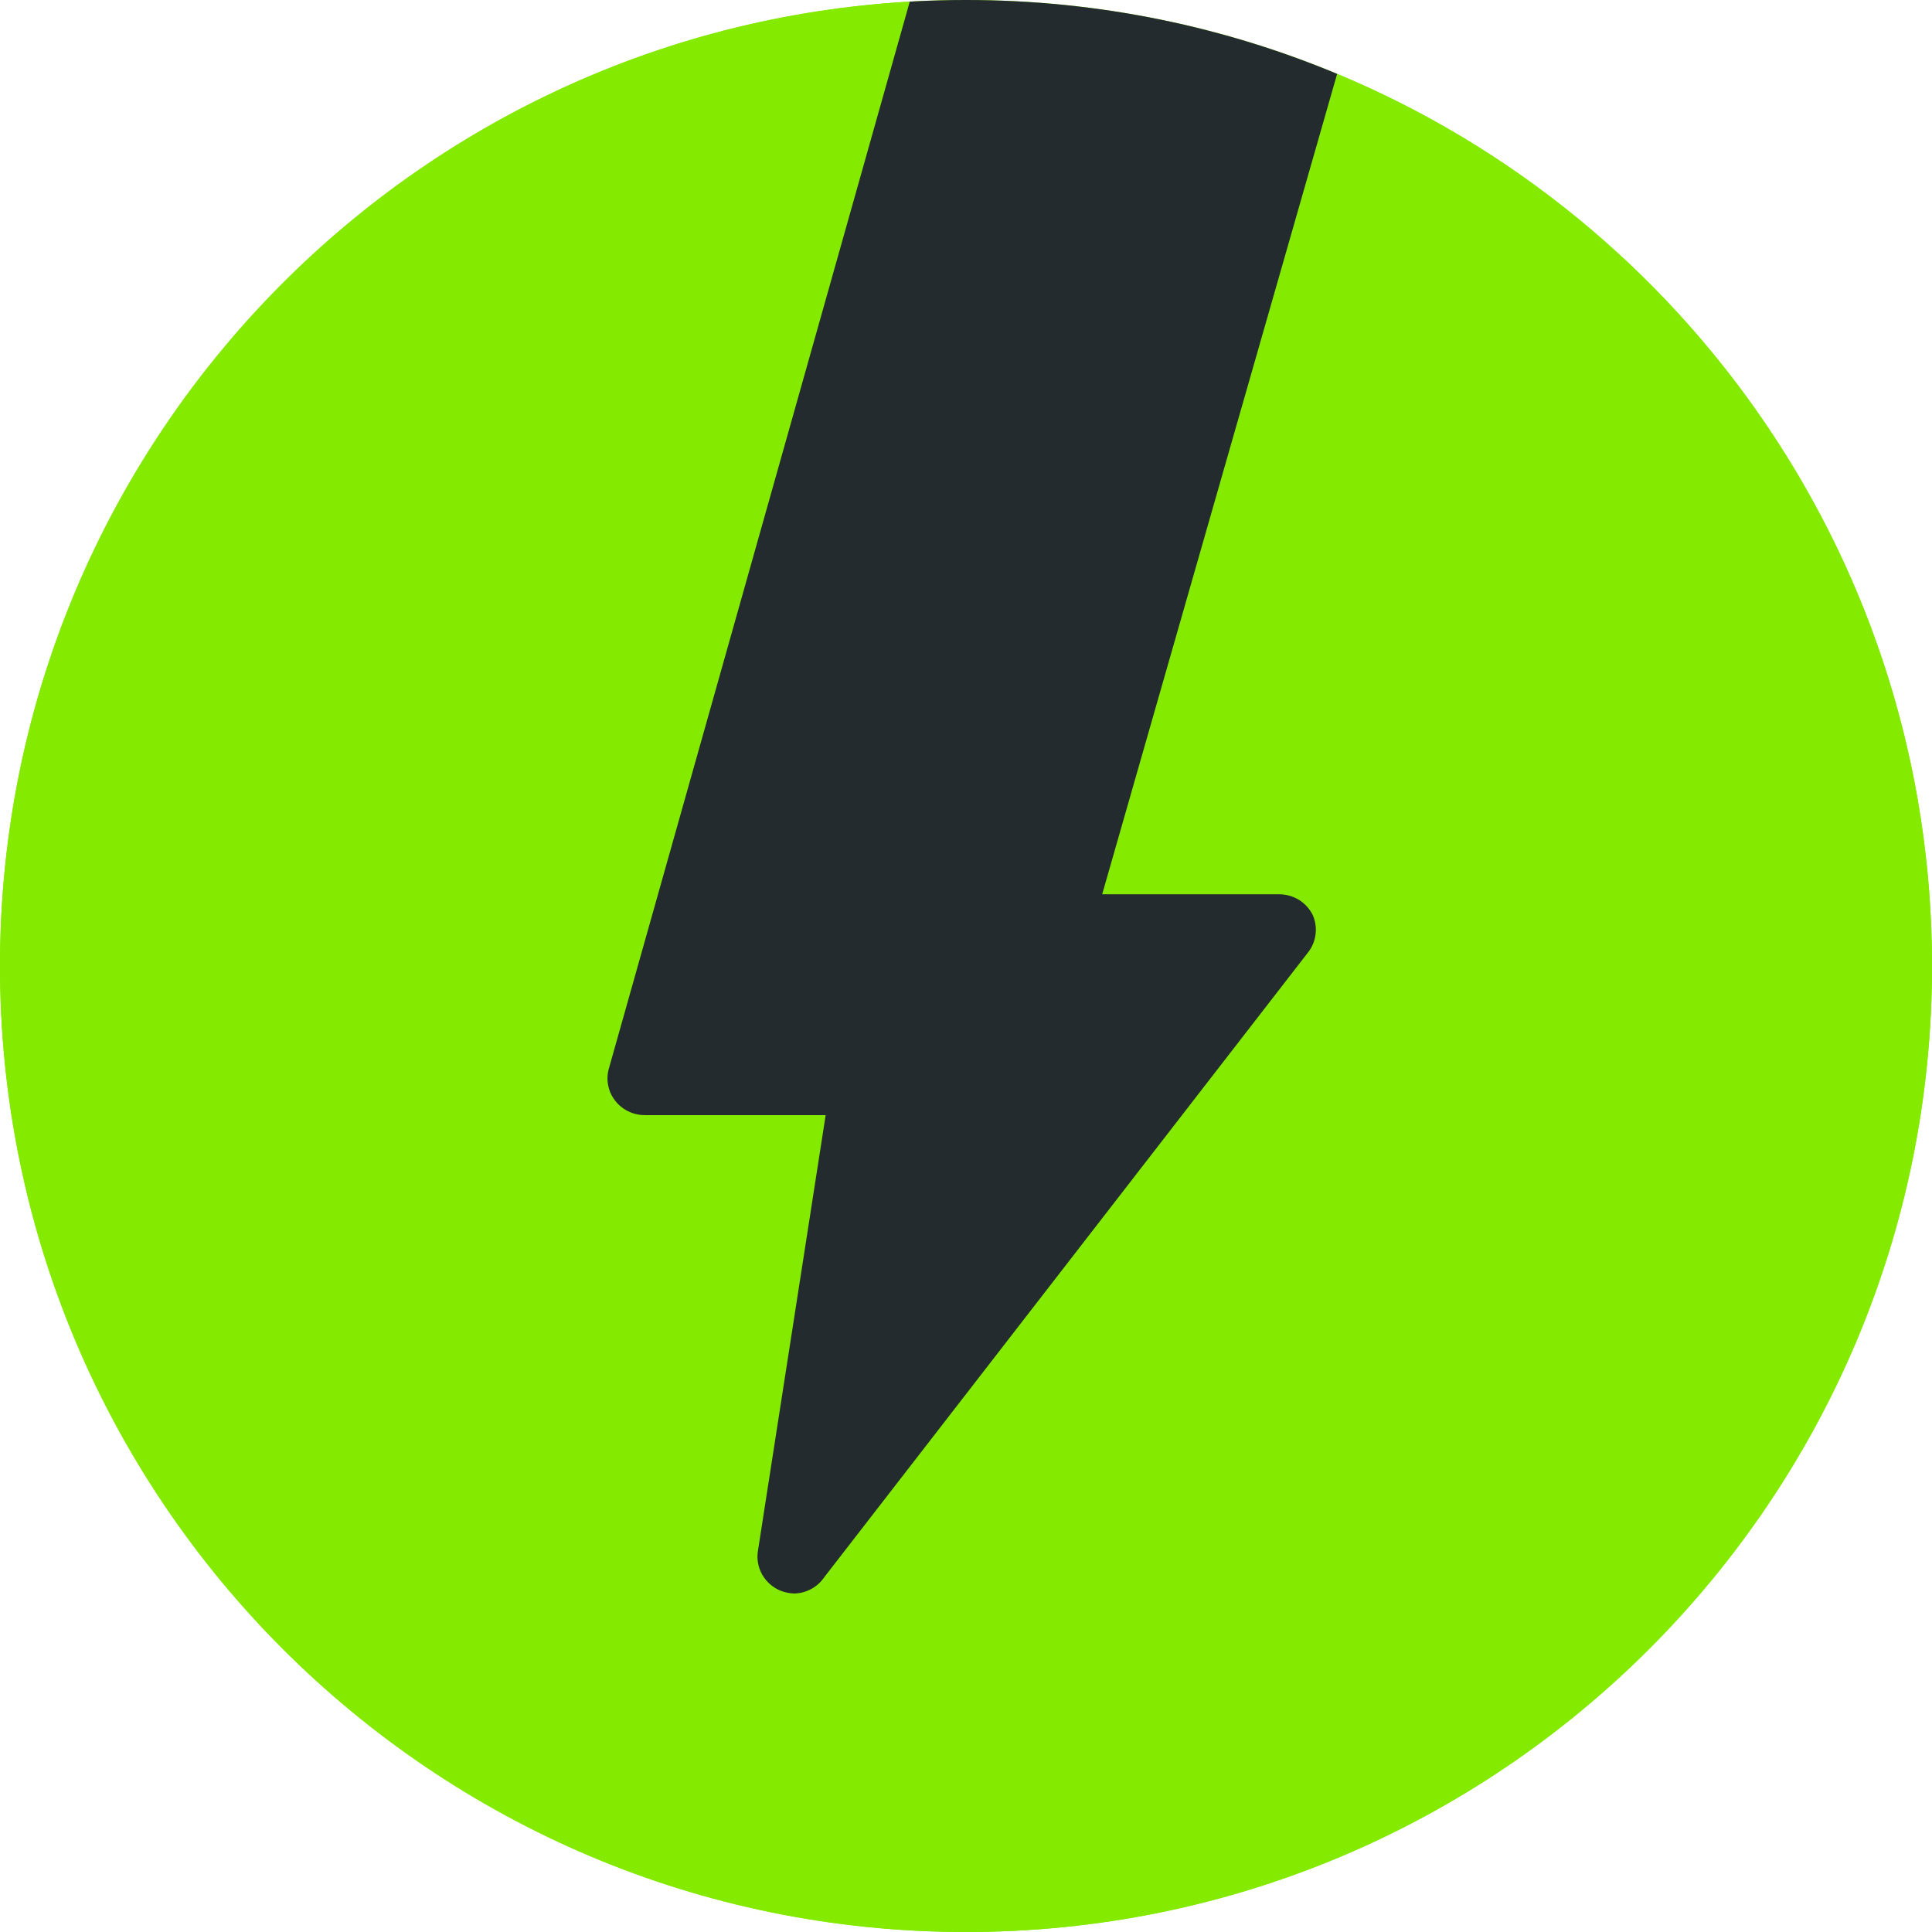
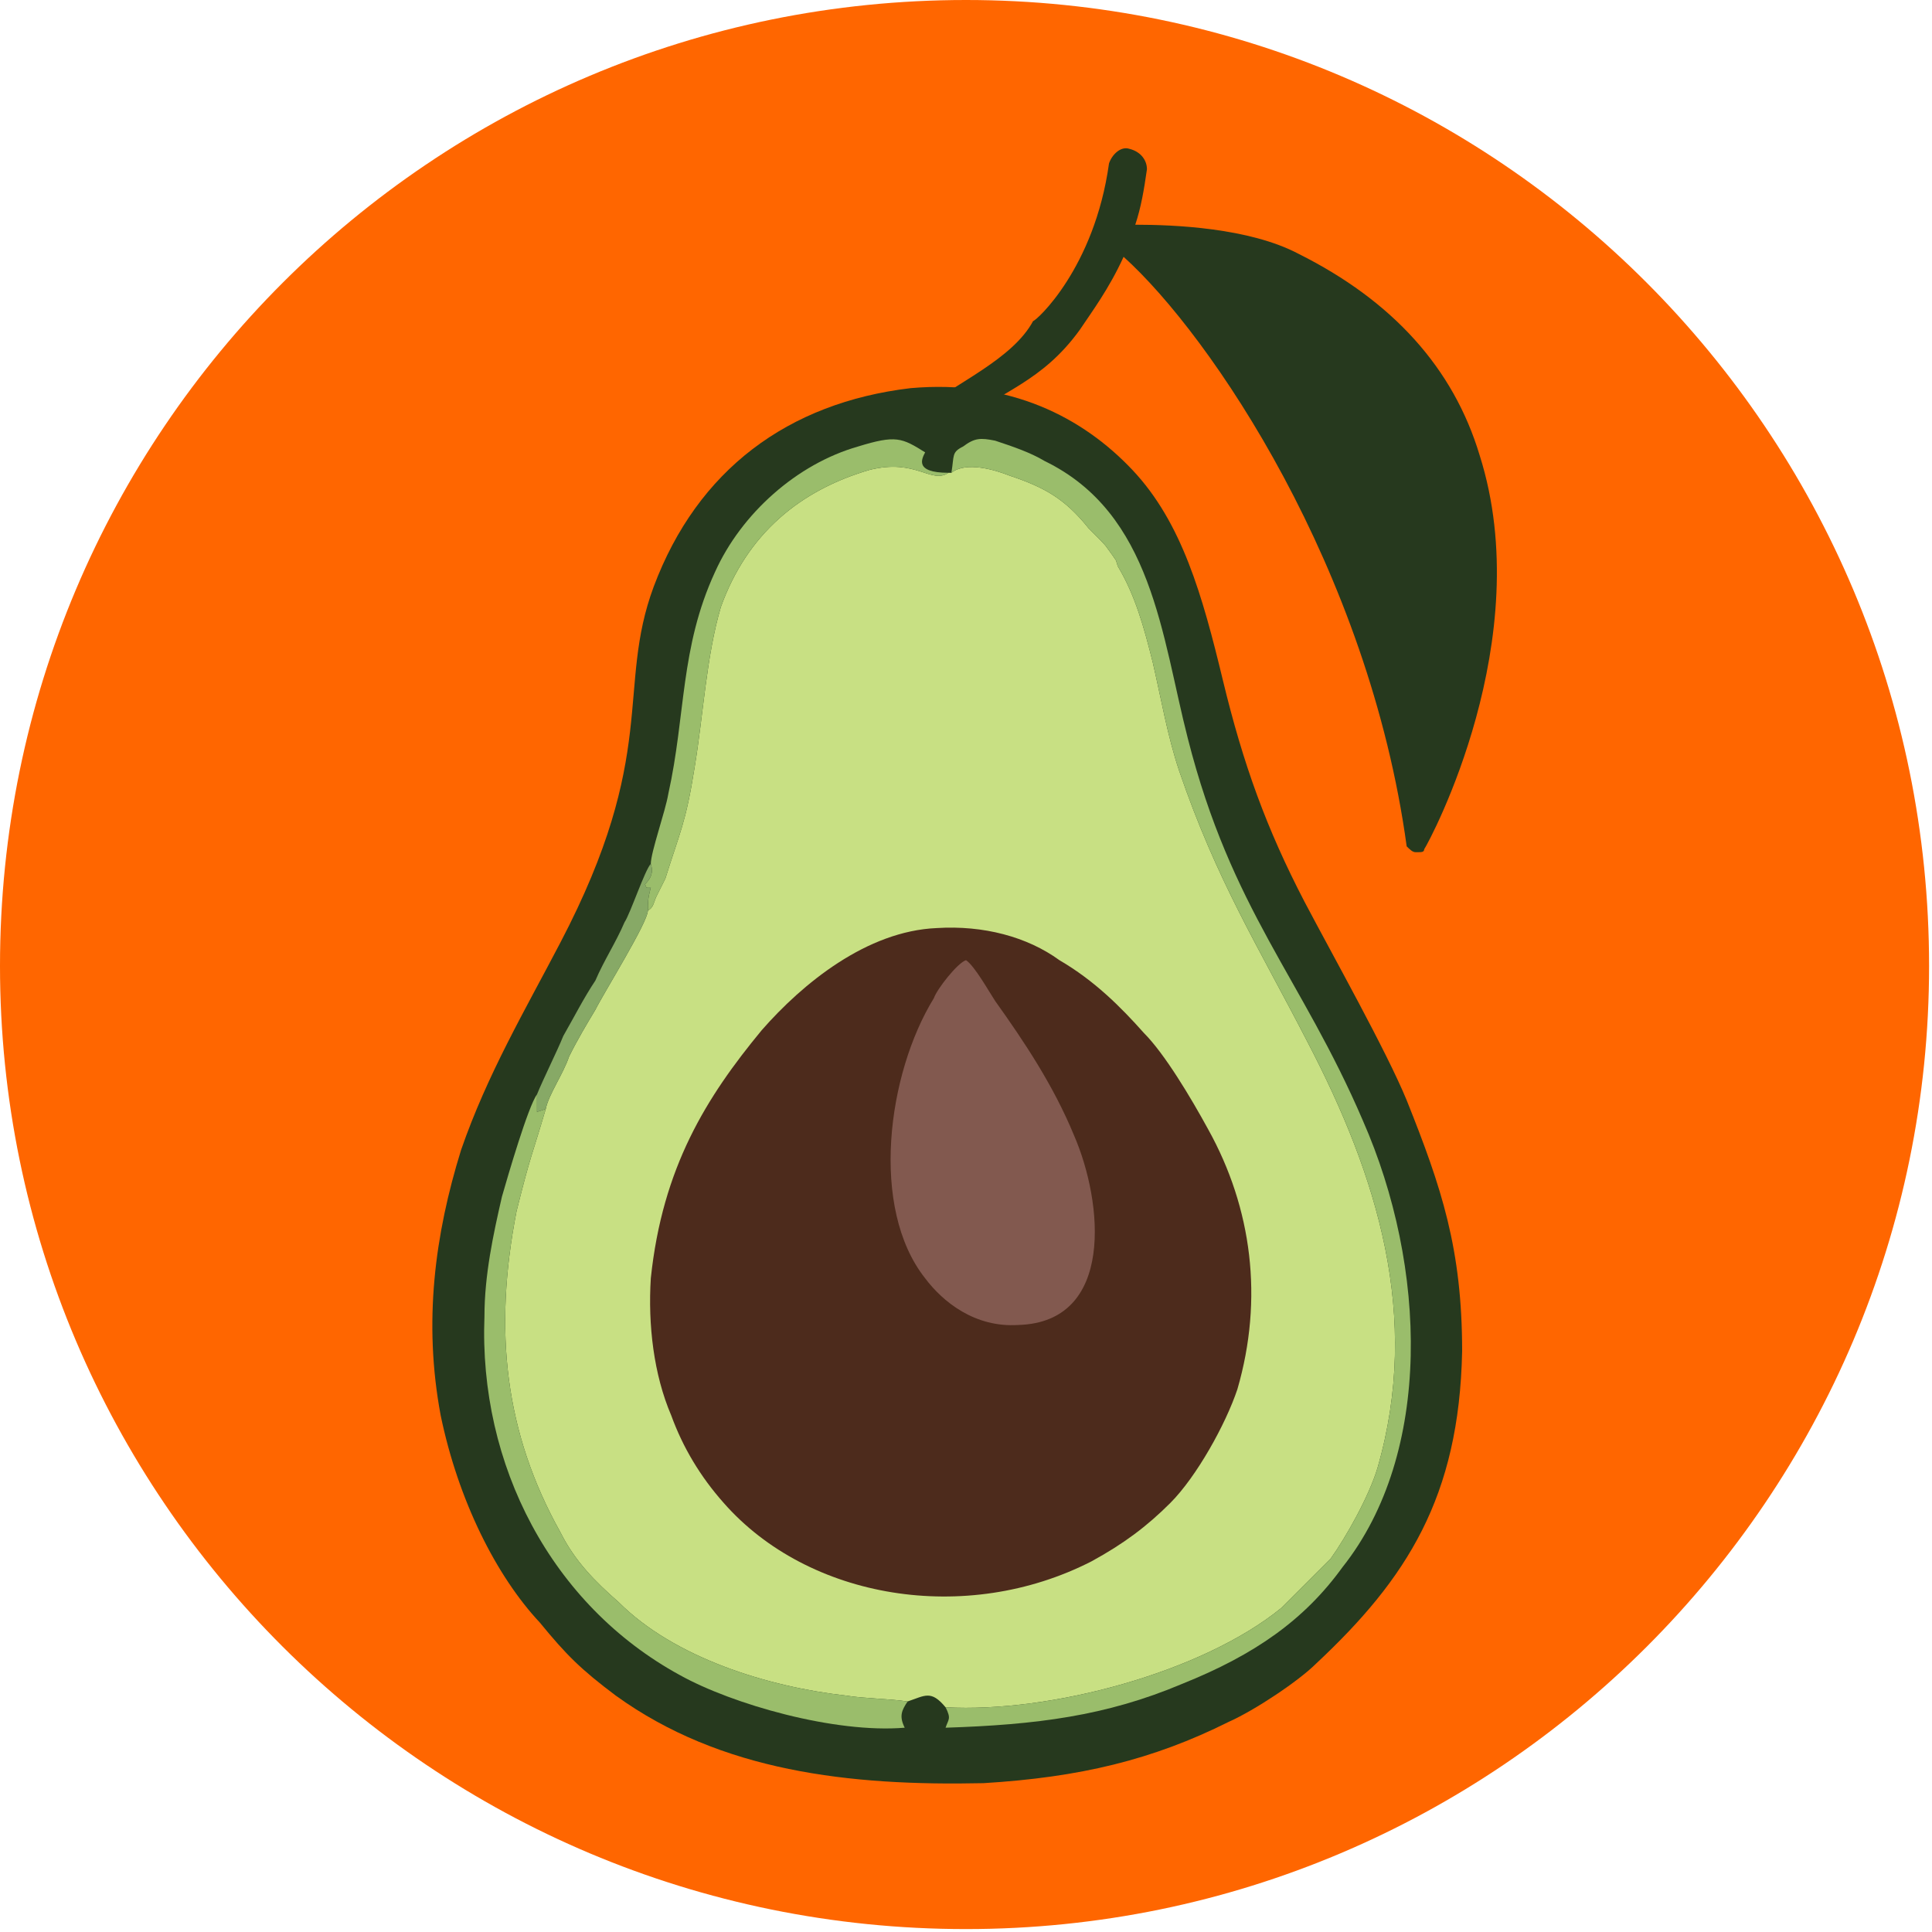
- <svg xmlns="http://www.w3.org/2000/svg" width="25" height="25" viewBox="0 0 25 25" fill="none">
-   <path fill-rule="evenodd" clip-rule="evenodd" d="M12.5 0C5.596 0 0 5.596 0 12.5C0 19.404 5.596 25 12.5 25C19.404 25 25 19.404 25 12.5C25 5.596 19.404 0 12.5 0Z" fill="#83EA00" />
-   <path fill-rule="evenodd" clip-rule="evenodd" d="M9.863 20.376C9.916 20.468 9.998 20.541 10.096 20.582C10.156 20.606 10.22 20.619 10.284 20.62C10.36 20.617 10.434 20.596 10.5 20.56C10.566 20.524 10.623 20.473 10.665 20.41L16.933 12.315C16.983 12.248 17.015 12.168 17.024 12.084C17.034 12.001 17.02 11.916 16.986 11.839C16.946 11.759 16.884 11.691 16.808 11.644C16.731 11.597 16.642 11.572 16.552 11.572H14.262L17.302 0.956C21.822 2.838 25 7.298 25 12.5C25 19.404 19.404 25 12.5 25C5.596 25 0 19.404 0 12.5C0 5.841 5.207 0.398 11.772 0.021L7.874 13.844C7.857 13.915 7.856 13.989 7.873 14.06C7.889 14.131 7.922 14.197 7.969 14.254C8.015 14.31 8.074 14.356 8.142 14.386C8.209 14.417 8.282 14.431 8.356 14.43H10.684L9.807 20.072C9.791 20.177 9.811 20.284 9.863 20.376Z" fill="#83EA00" />
-   <mask id="mask0_1_8777" style="mask-type:alpha" maskUnits="userSpaceOnUse" x="0" y="0" width="25" height="25">
-     <rect width="25" height="25" rx="12.5" fill="#83EA00" />
-   </mask>
-   <g mask="url(#mask0_1_8777)">
-     <path d="M10.096 20.582C9.998 20.541 9.916 20.468 9.863 20.376C9.811 20.284 9.791 20.177 9.807 20.072L10.684 14.43H8.356C8.282 14.431 8.209 14.417 8.142 14.386C8.074 14.356 8.015 14.31 7.969 14.254C7.922 14.197 7.889 14.131 7.873 14.06C7.856 13.989 7.857 13.915 7.874 13.844L14.32 -9.013C14.345 -9.12 14.407 -9.214 14.495 -9.281C14.583 -9.348 14.691 -9.383 14.802 -9.38H19.623C19.695 -9.38 19.767 -9.364 19.832 -9.334C19.897 -9.304 19.954 -9.259 20 -9.204C20.046 -9.148 20.078 -9.082 20.095 -9.012C20.112 -8.942 20.112 -8.869 20.096 -8.799L14.262 11.572H16.552C16.642 11.572 16.731 11.597 16.808 11.644C16.884 11.691 16.946 11.759 16.986 11.839C17.02 11.916 17.034 12.001 17.024 12.084C17.015 12.168 16.983 12.248 16.933 12.315L10.665 20.41C10.623 20.472 10.566 20.524 10.5 20.56C10.434 20.596 10.36 20.617 10.284 20.62C10.22 20.619 10.156 20.606 10.096 20.582Z" fill="#232B2F" />
+ <svg xmlns="http://www.w3.org/2000/svg" xml:space="preserve" width="64px" height="64px" version="1.1" style="shape-rendering:geometricPrecision; text-rendering:geometricPrecision; image-rendering:optimizeQuality; fill-rule:evenodd; clip-rule:evenodd" viewBox="0 0 662 662">
+   <defs>
+     <style type="text/css">
+    
+     .fil1 {fill:#26391E}
+     .fil7 {fill:#26391E}
+     .fil3 {fill:#4D2B1C}
+     .fil4 {fill:#82594F}
+     .fil6 {fill:#87A966}
+     .fil5 {fill:#9ABD6B}
+     .fil2 {fill:#C8E083}
+     .fil0 {fill:#FF6600}
+    
+   </style>
+   </defs>
+   <g id="Layer_x0020_1">
+     <path class="fil0" d="M331 0c-183,0 -331,148 -331,331 0,182 148,330 331,330 182,0 330,-148 330,-330 0,-183 -148,-331 -330,-331z" />
+     <g id="_2660245768592">
+       <path class="fil1" d="M312 133c-42,5 -73,28 -88,68 -13,35 2,57 -32,122 -12,23 -25,45 -34,71 -9,29 -13,59 -7,91 6,29 19,55 34,71 9,11 14,16 26,25 36,26 80,31 126,30 33,-2 58,-8 84,-21 9,-4 24,-14 30,-20 31,-29 49,-57 50,-107 0,-35 -7,-56 -19,-86 -7,-17 -25,-49 -35,-68 -13,-25 -21,-47 -28,-76 -7,-29 -14,-54 -31,-72 -17,-18 -42,-31 -76,-28z" />
+       <path class="fil2" d="M222 312c0,4 -15,28 -18,34 -3,5 -6,10 -9,16 -2,6 -7,13 -8,18 -5,17 -5,15 -10,35 -8,41 -4,76 15,110 5,10 12,17 20,24 19,19 51,29 78,32 6,1 14,1 21,2 6,-2 8,-4 13,2 36,2 88,-12 115,-34 2,-2 2,-2 3,-3 1,-1 0,0 1,-1l13 -13c5,-7 13,-21 16,-31 15,-52 0,-100 -24,-146 -17,-33 -31,-55 -44,-93 -4,-12 -6,-24 -9,-37 -3,-12 -6,-23 -12,-33 -1,-3 0,-1 -2,-4 -3,-4 -1,-2 -8,-9 -8,-10 -15,-14 -27,-18 -5,-2 -15,-5 -20,-1l-1 0c-6,4 -11,-5 -27,-1 -24,7 -42,22 -51,47 -5,17 -6,37 -9,55 -3,19 -5,22 -10,38 -1,2 -2,4 -3,6 -1,2 -1,4 -3,5z" />
+       <path class="fil3" d="M321 318c-24,1 -46,19 -60,35 -19,23 -34,47 -38,85 -1,16 1,33 7,47 4,11 10,21 18,30 29,33 83,42 126,20 11,-6 19,-12 27,-20 9,-9 19,-27 23,-39 9,-31 5,-62 -10,-89 -6,-11 -15,-26 -22,-33 -8,-9 -17,-18 -29,-25 -11,-8 -26,-12 -42,-11z" />
+       <path class="fil4" d="M331 329c-3,1 -10,10 -11,13 -16,26 -22,72 -3,96 6,8 17,17 32,16 33,-1 29,-42 19,-65 -7,-17 -17,-32 -27,-46 -2,-3 -7,-12 -10,-14z" />
+       <path class="fil5" d="M326 162c5,-4 15,-1 20,1 12,4 19,8 27,18 7,7 5,5 8,9 2,3 1,1 2,4 6,10 9,21 12,33 3,13 5,25 9,37 13,38 27,60 44,93 24,46 39,94 24,146 -3,10 -11,24 -16,31l-13 13c-1,1 0,0 -1,1 -1,1 -1,1 -3,3 -27,22 -79,36 -115,34 2,4 1,4 0,7 31,-1 55,-4 81,-15 25,-10 42,-22 55,-40 31,-39 29,-103 7,-153 -21,-49 -45,-72 -60,-131 -9,-35 -12,-77 -49,-95 -5,-3 -11,-5 -17,-7 -5,-1 -7,-1 -11,2 -4,2 -3,3 -4,9z" />
+       <path class="fil5" d="M311 583c-7,-1 -15,-1 -21,-2 -27,-3 -59,-13 -78,-32 -8,-7 -15,-14 -20,-24 -19,-34 -23,-69 -15,-110 5,-20 5,-18 10,-35l-3 1 0 -6c-3,4 -10,28 -12,35 -3,13 -6,27 -6,41 -2,51 23,99 67,123 18,10 53,20 77,18 -2,-4 -1,-6 1,-9z" />
+       <path class="fil5" d="M223 296c1,3 0,5 -2,7 1,2 0,1 1,1 0,0 1,0 1,0 -1,4 -1,5 -1,8 2,-1 2,-3 3,-5 1,-2 2,-4 3,-6 5,-16 7,-19 10,-38 3,-18 4,-38 9,-55 9,-25 27,-40 51,-47 16,-4 21,5 27,1 -12,0 -9,-5 -8,-7 -8,-5 -10,-6 -23,-2 -21,6 -40,23 -49,43 -12,26 -10,49 -16,76 -1,6 -6,20 -6,24z" />
+       <path class="fil6" d="M184 375l0 6 3 -1c1,-5 6,-12 8,-18 3,-6 6,-11 9,-16 3,-6 18,-30 18,-34 0,-3 0,-4 1,-8 0,0 -1,0 -1,0 -1,0 0,1 -1,-1 2,-2 3,-4 2,-7 -2,2 -7,17 -9,20 -3,7 -7,13 -10,20 -4,6 -7,12 -11,19 -2,5 -7,15 -9,20z" />
+       <path class="fil7" d="M507 156c-9,-30 -30,-53 -62,-69 -17,-9 -43,-10 -56,-10 2,-6 3,-12 4,-19 0,-3 -2,-6 -6,-7 -3,-1 -6,2 -7,5 -5,36 -25,54 -26,54 -7,13 -26,21 -39,31l14 4c14,-11 28,-14 41,-32 4,-6 10,-14 15,-25 30,27 84,107 97,202 1,1 2,2 3,2 0,0 0,0 1,0 1,0 2,0 2,-1 2,-3 39,-72 19,-135z" />
+     </g>
  </g>
</svg>
